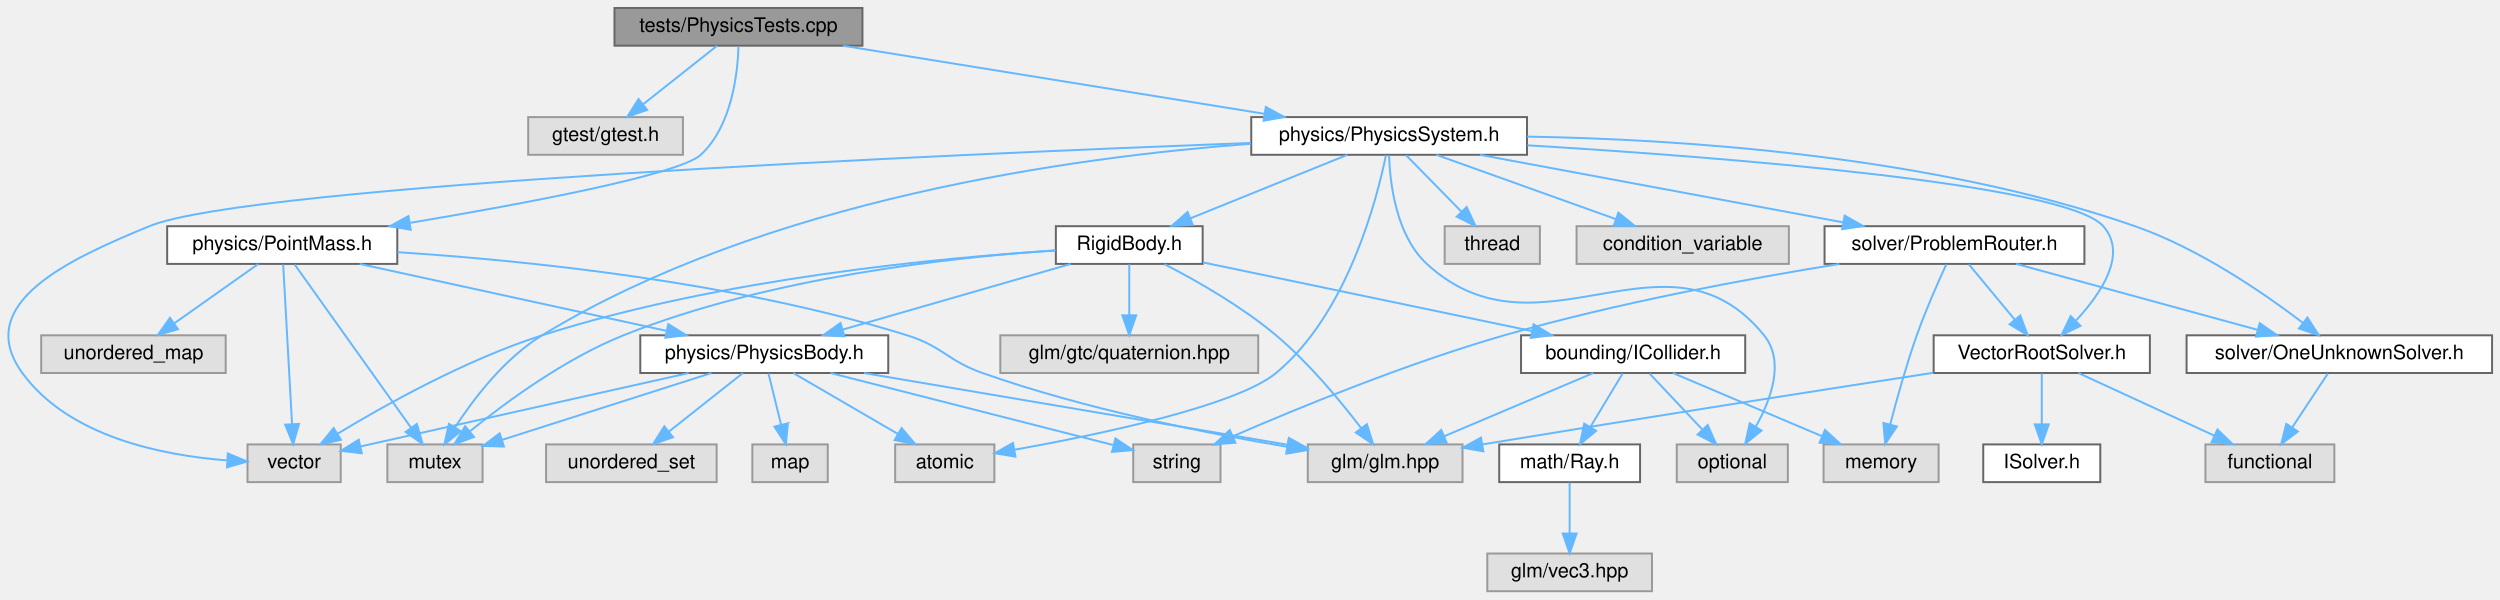
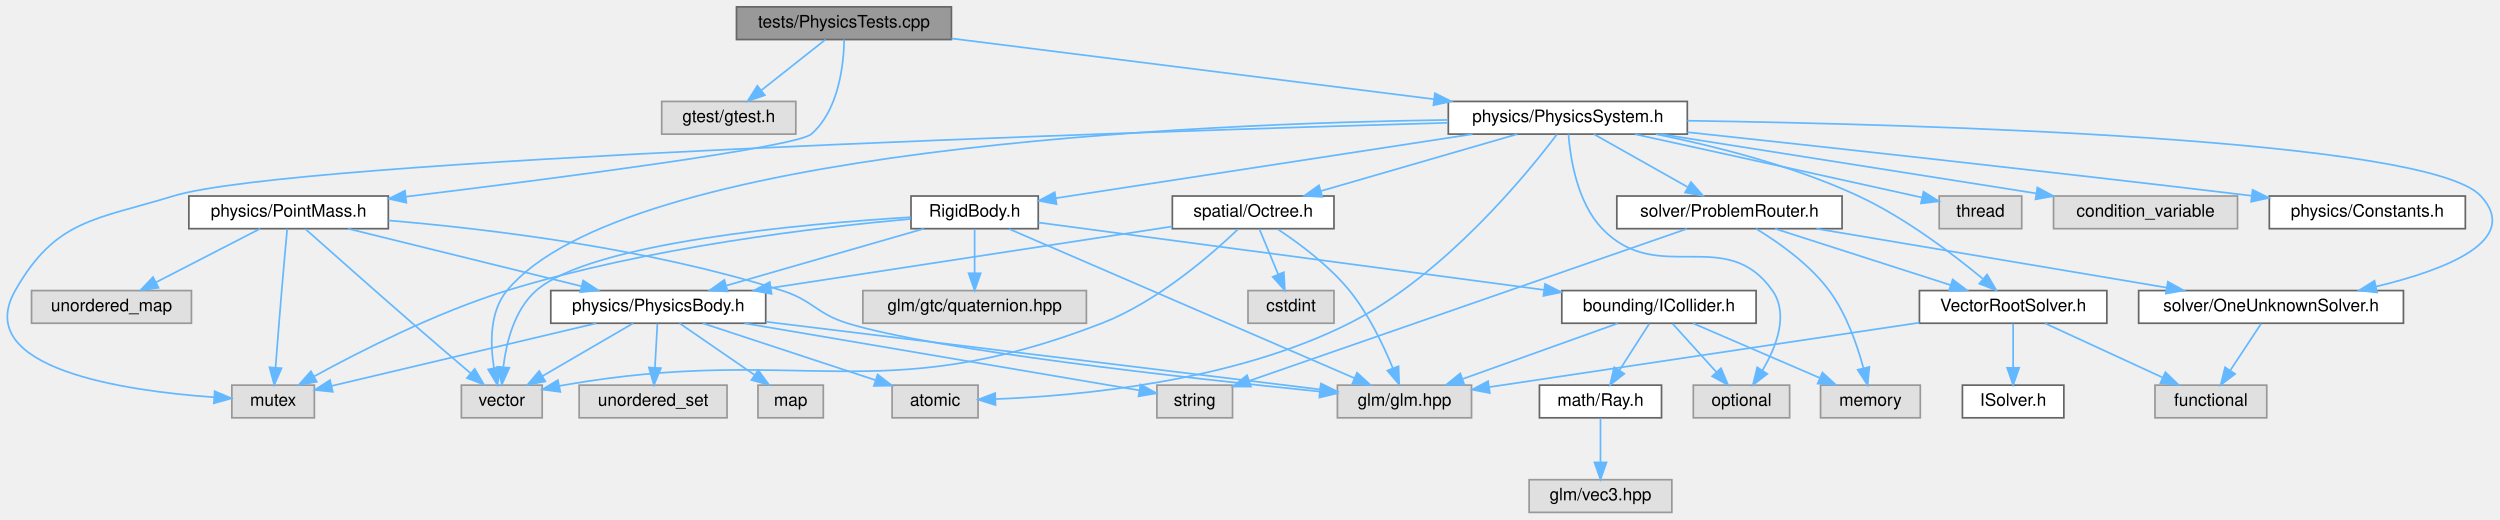
- <svg xmlns="http://www.w3.org/2000/svg" xmlns:xlink="http://www.w3.org/1999/xlink" width="1260pt" height="302pt" viewBox="0.00 0.00 1260.27 302.00">
+ <svg xmlns="http://www.w3.org/2000/svg" xmlns:xlink="http://www.w3.org/1999/xlink" width="1454pt" height="302pt" viewBox="0.00 0.00 1453.60 302.00">
  <g id="graph0" class="graph" transform="scale(1 1) rotate(0) translate(4 298)">
    <g id="Node000001" class="node">
      <g id="a_Node000001">
        <a xlink:title=" ">
-           <polygon fill="#999999" stroke="#666666" points="430.77,-294 305.77,-294 305.77,-275 430.77,-275 430.77,-294" />
-           <text text-anchor="middle" x="368.27" y="-282" font-family="Helvetica,sans-Serif" font-size="10.00">tests/PhysicsTests.cpp</text>
+           <polygon fill="#999999" stroke="#666666" points="549.14,-294 424.14,-294 424.14,-275 549.14,-275 549.14,-294" />
+           <text text-anchor="middle" x="486.64" y="-282" font-family="Helvetica,sans-Serif" font-size="10.00">tests/PhysicsTests.cpp</text>
        </a>
      </g>
    </g>
    <g id="Node000002" class="node">
      <g id="a_Node000002">
        <a xlink:title=" ">
-           <polygon fill="#e0e0e0" stroke="#999999" points="340.27,-239 262.27,-239 262.27,-220 340.27,-220 340.27,-239" />
-           <text text-anchor="middle" x="301.27" y="-227" font-family="Helvetica,sans-Serif" font-size="10.00">gtest/gtest.h</text>
+           <polygon fill="#e0e0e0" stroke="#999999" points="458.64,-239 380.64,-239 380.64,-220 458.64,-220 458.64,-239" />
+           <text text-anchor="middle" x="419.64" y="-227" font-family="Helvetica,sans-Serif" font-size="10.00">gtest/gtest.h</text>
        </a>
      </g>
    </g>
    <g id="edge1_Node000001_Node000002" class="edge">
      <g id="a_edge1_Node000001_Node000002">
        <a xlink:title=" ">
-           <path fill="none" stroke="#63b8ff" d="M357.5,-274.98C347.5,-267.07 332.38,-255.11 320.34,-245.58" />
-           <polygon fill="#63b8ff" stroke="#63b8ff" points="322.24,-242.63 312.23,-239.17 317.9,-248.12 322.24,-242.63" />
+           <path fill="none" stroke="#63b8ff" d="M475.88,-274.98C465.88,-267.07 450.76,-255.11 438.71,-245.58" />
+           <polygon fill="#63b8ff" stroke="#63b8ff" points="440.62,-242.63 430.6,-239.17 436.27,-248.12 440.62,-242.63" />
        </a>
      </g>
    </g>
    <g id="Node000003" class="node">
      <g id="a_Node000003">
        <a xlink:href="PhysicsSystem_8h.html" target="_top" xlink:title=" ">
-           <polygon fill="white" stroke="#666666" points="765.77,-239 626.77,-239 626.77,-220 765.77,-220 765.77,-239" />
-           <text text-anchor="middle" x="696.27" y="-227" font-family="Helvetica,sans-Serif" font-size="10.00">physics/PhysicsSystem.h</text>
+           <polygon fill="white" stroke="#666666" points="977.14,-239 838.14,-239 838.14,-220 977.14,-220 977.14,-239" />
+           <text text-anchor="middle" x="907.64" y="-227" font-family="Helvetica,sans-Serif" font-size="10.00">physics/PhysicsSystem.h</text>
        </a>
      </g>
    </g>
    <g id="edge2_Node000001_Node000003" class="edge">
      <g id="a_edge2_Node000001_Node000003">
        <a xlink:title=" ">
-           <path fill="none" stroke="#63b8ff" d="M420.97,-274.98C478.86,-265.63 571.79,-250.61 633.44,-240.65" />
-           <polygon fill="#63b8ff" stroke="#63b8ff" points="634.11,-244.09 643.43,-239.04 633,-237.18 634.11,-244.09" />
-         </a>
-       </g>
-     </g>
-     <g id="Node000026" class="node">
-       <g id="a_Node000026">
+           <path fill="none" stroke="#63b8ff" d="M549.22,-275.62C623.9,-266.22 748.82,-250.49 829.71,-240.31" />
+           <polygon fill="#63b8ff" stroke="#63b8ff" points="830.35,-243.76 839.84,-239.04 829.48,-236.81 830.35,-243.76" />
+         </a>
+       </g>
+     </g>
+     <g id="Node000029" class="node">
+       <g id="a_Node000029">
        <a xlink:href="PointMass_8h.html" target="_top" xlink:title=" ">
-           <polygon fill="white" stroke="#666666" points="196.27,-184 80.27,-184 80.27,-165 196.27,-165 196.27,-184" />
-           <text text-anchor="middle" x="138.27" y="-172" font-family="Helvetica,sans-Serif" font-size="10.00">physics/PointMass.h</text>
-         </a>
-       </g>
-     </g>
-     <g id="edge39_Node000001_Node000026" class="edge">
-       <g id="a_edge39_Node000001_Node000026">
-         <a xlink:title=" ">
-           <path fill="none" stroke="#63b8ff" d="M368.3,-274.66C367.85,-260.87 364.85,-234.34 349.27,-220 338.4,-210 260.78,-195.42 202.82,-185.71" />
-           <polygon fill="#63b8ff" stroke="#63b8ff" points="203.05,-182.2 192.61,-184.01 201.9,-189.11 203.05,-182.2" />
+           <polygon fill="white" stroke="#666666" points="221.64,-184 105.64,-184 105.64,-165 221.64,-165 221.64,-184" />
+           <text text-anchor="middle" x="163.64" y="-172" font-family="Helvetica,sans-Serif" font-size="10.00">physics/PointMass.h</text>
+         </a>
+       </g>
+     </g>
+     <g id="edge45_Node000001_Node000029" class="edge">
+       <g id="a_edge45_Node000001_Node000029">
+         <a xlink:title=" ">
+           <path fill="none" stroke="#63b8ff" d="M486.79,-274.99C486.53,-261.17 483.84,-234 467.64,-220 458.77,-212.34 318.74,-194.21 231.86,-183.61" />
+           <polygon fill="#63b8ff" stroke="#63b8ff" points="232.15,-180.12 221.8,-182.39 231.31,-187.07 232.15,-180.12" />
        </a>
      </g>
    </g>
    <g id="Node000004" class="node">
      <g id="a_Node000004">
        <a xlink:title=" ">
-           <polygon fill="#e0e0e0" stroke="#999999" points="167.77,-74 120.77,-74 120.77,-55 167.77,-55 167.77,-74" />
-           <text text-anchor="middle" x="144.27" y="-62" font-family="Helvetica,sans-Serif" font-size="10.00">vector</text>
+           <polygon fill="#e0e0e0" stroke="#999999" points="311.14,-74 264.14,-74 264.14,-55 311.14,-55 311.14,-74" />
+           <text text-anchor="middle" x="287.64" y="-62" font-family="Helvetica,sans-Serif" font-size="10.00">vector</text>
        </a>
      </g>
    </g>
    <g id="edge3_Node000003_Node000004" class="edge">
      <g id="a_edge3_Node000003_Node000004">
        <a xlink:title=" ">
-           <path fill="none" stroke="#63b8ff" d="M626.57,-226C474.3,-220.2 121.53,-204.69 71.27,-184 31.06,-167.45 -18.29,-145.18 7.27,-110 30.64,-77.83 77.84,-68.45 110.25,-65.97" />
-           <polygon fill="#63b8ff" stroke="#63b8ff" points="110.83,-69.44 120.61,-65.37 110.43,-62.45 110.83,-69.44" />
+           <path fill="none" stroke="#63b8ff" d="M838.06,-228.26C691.54,-226.11 359.07,-211.97 290.64,-129 280.45,-116.64 280.85,-97.87 283.11,-83.94" />
+           <polygon fill="#63b8ff" stroke="#63b8ff" points="286.57,-84.53 285.15,-74.03 279.71,-83.11 286.57,-84.53" />
        </a>
      </g>
    </g>
    <g id="Node000005" class="node">
      <g id="a_Node000005">
        <a xlink:title=" ">
-           <polygon fill="#e0e0e0" stroke="#999999" points="497.27,-74 447.27,-74 447.27,-55 497.27,-55 497.27,-74" />
-           <text text-anchor="middle" x="472.27" y="-62" font-family="Helvetica,sans-Serif" font-size="10.00">atomic</text>
+           <polygon fill="#e0e0e0" stroke="#999999" points="564.64,-74 514.64,-74 514.64,-55 564.64,-55 564.64,-74" />
+           <text text-anchor="middle" x="539.64" y="-62" font-family="Helvetica,sans-Serif" font-size="10.00">atomic</text>
        </a>
      </g>
    </g>
    <g id="edge4_Node000003_Node000005" class="edge">
      <g id="a_edge4_Node000003_Node000005">
        <a xlink:title=" ">
-           <path fill="none" stroke="#63b8ff" d="M694.68,-219.82C690.18,-197.88 675.32,-139.84 639.27,-110 619.3,-93.47 550.23,-78.99 507.43,-71.31" />
-           <polygon fill="#63b8ff" stroke="#63b8ff" points="507.87,-67.84 497.41,-69.56 506.66,-74.73 507.87,-67.84" />
+           <path fill="none" stroke="#63b8ff" d="M901.35,-219.9C884.55,-197.65 836.12,-137.95 780.64,-110 713.21,-76.02 623.44,-67.77 574.72,-65.9" />
+           <polygon fill="#63b8ff" stroke="#63b8ff" points="574.79,-62.4 564.68,-65.59 574.57,-69.4 574.79,-62.4" />
        </a>
      </g>
    </g>
    <g id="Node000006" class="node">
      <g id="a_Node000006">
        <a xlink:title=" ">
-           <polygon fill="#e0e0e0" stroke="#999999" points="239.27,-74 191.27,-74 191.27,-55 239.27,-55 239.27,-74" />
-           <text text-anchor="middle" x="215.27" y="-62" font-family="Helvetica,sans-Serif" font-size="10.00">mutex</text>
+           <polygon fill="#e0e0e0" stroke="#999999" points="178.64,-74 130.64,-74 130.64,-55 178.64,-55 178.64,-74" />
+           <text text-anchor="middle" x="154.64" y="-62" font-family="Helvetica,sans-Serif" font-size="10.00">mutex</text>
        </a>
      </g>
    </g>
    <g id="edge5_Node000003_Node000006" class="edge">
      <g id="a_edge5_Node000003_Node000006">
        <a xlink:title=" ">
-           <path fill="none" stroke="#63b8ff" d="M626.56,-225.55C537.63,-218.95 381.87,-197.65 269.27,-129 250.42,-117.51 234.85,-97.16 225.36,-82.59" />
-           <polygon fill="#63b8ff" stroke="#63b8ff" points="228.27,-80.65 220.02,-74 222.33,-84.34 228.27,-80.65" />
+           <path fill="none" stroke="#63b8ff" d="M837.88,-226.59C654.2,-221.28 166.47,-205.36 96.64,-184 51.09,-170.07 28.15,-170.44 4.64,-129 -21.14,-83.55 68.44,-70.63 120.28,-66.96" />
+           <polygon fill="#63b8ff" stroke="#63b8ff" points="120.65,-70.44 130.41,-66.32 120.21,-63.45 120.65,-70.44" />
        </a>
      </g>
    </g>
    <g id="Node000007" class="node">
      <g id="a_Node000007">
        <a xlink:title=" ">
-           <polygon fill="#e0e0e0" stroke="#999999" points="772.27,-184 724.27,-184 724.27,-165 772.27,-165 772.27,-184" />
-           <text text-anchor="middle" x="748.27" y="-172" font-family="Helvetica,sans-Serif" font-size="10.00">thread</text>
+           <polygon fill="#e0e0e0" stroke="#999999" points="1171.64,-184 1123.64,-184 1123.64,-165 1171.64,-165 1171.64,-184" />
+           <text text-anchor="middle" x="1147.64" y="-172" font-family="Helvetica,sans-Serif" font-size="10.00">thread</text>
        </a>
      </g>
    </g>
    <g id="edge6_Node000003_Node000007" class="edge">
      <g id="a_edge6_Node000003_Node000007">
        <a xlink:title=" ">
-           <path fill="none" stroke="#63b8ff" d="M704.85,-219.75C712.43,-212.03 723.65,-200.6 732.78,-191.28" />
-           <polygon fill="#63b8ff" stroke="#63b8ff" points="735.34,-193.68 739.84,-184.09 730.34,-188.78 735.34,-193.68" />
+           <path fill="none" stroke="#63b8ff" d="M946.75,-219.92C987.45,-210.99 1053.03,-196.57 1109.64,-184 1110.9,-183.72 1112.19,-183.43 1113.49,-183.15" />
+           <polygon fill="#63b8ff" stroke="#63b8ff" points="1114.52,-186.5 1123.52,-180.91 1113,-179.67 1114.52,-186.5" />
        </a>
      </g>
    </g>
    <g id="Node000008" class="node">
      <g id="a_Node000008">
        <a xlink:title=" ">
-           <polygon fill="#e0e0e0" stroke="#999999" points="897.77,-184 790.77,-184 790.77,-165 897.77,-165 897.77,-184" />
-           <text text-anchor="middle" x="844.27" y="-172" font-family="Helvetica,sans-Serif" font-size="10.00">condition_variable</text>
+           <polygon fill="#e0e0e0" stroke="#999999" points="1297.14,-184 1190.14,-184 1190.14,-165 1297.14,-165 1297.14,-184" />
+           <text text-anchor="middle" x="1243.64" y="-172" font-family="Helvetica,sans-Serif" font-size="10.00">condition_variable</text>
        </a>
      </g>
    </g>
    <g id="edge7_Node000003_Node000008" class="edge">
      <g id="a_edge7_Node000003_Node000008">
        <a xlink:title=" ">
-           <path fill="none" stroke="#63b8ff" d="M720.05,-219.98C744.5,-211.23 782.8,-197.51 810.41,-187.62" />
-           <polygon fill="#63b8ff" stroke="#63b8ff" points="811.82,-190.84 820.06,-184.17 809.46,-184.25 811.82,-190.84" />
+           <path fill="none" stroke="#63b8ff" d="M961.63,-219.98C1021.11,-210.6 1116.7,-195.52 1179.84,-185.56" />
+           <polygon fill="#63b8ff" stroke="#63b8ff" points="1180.74,-188.97 1190.07,-183.95 1179.65,-182.05 1180.74,-188.97" />
        </a>
      </g>
    </g>
    <g id="Node000009" class="node">
      <g id="a_Node000009">
        <a xlink:title=" ">
-           <polygon fill="#e0e0e0" stroke="#999999" points="897.27,-74 841.27,-74 841.27,-55 897.27,-55 897.27,-74" />
-           <text text-anchor="middle" x="869.27" y="-62" font-family="Helvetica,sans-Serif" font-size="10.00">optional</text>
+           <polygon fill="#e0e0e0" stroke="#999999" points="1036.64,-74 980.64,-74 980.64,-55 1036.64,-55 1036.64,-74" />
+           <text text-anchor="middle" x="1008.64" y="-62" font-family="Helvetica,sans-Serif" font-size="10.00">optional</text>
        </a>
      </g>
    </g>
    <g id="edge8_Node000003_Node000009" class="edge">
      <g id="a_edge8_Node000003_Node000009">
        <a xlink:title=" ">
-           <path fill="none" stroke="#63b8ff" d="M696.24,-219.66C696.69,-205.87 699.69,-179.35 715.27,-165 772.07,-112.68 836.64,-189 885.27,-129 895.85,-115.94 888.87,-96.78 881.08,-82.92" />
-           <polygon fill="#63b8ff" stroke="#63b8ff" points="884,-80.99 875.77,-74.32 878.05,-84.67 884,-80.99" />
+           <path fill="none" stroke="#63b8ff" d="M908.01,-219.9C909.04,-206.45 912.94,-180.36 927.64,-165 960.02,-131.18 999.78,-167.35 1026.64,-129 1036.36,-115.12 1028.85,-96.09 1020.77,-82.49" />
+           <polygon fill="#63b8ff" stroke="#63b8ff" points="1023.67,-80.54 1015.28,-74.07 1017.81,-84.36 1023.67,-80.54" />
        </a>
      </g>
    </g>
    <g id="Node000010" class="node">
      <g id="a_Node000010">
        <a xlink:href="RigidBody_8h.html" target="_top" xlink:title=" ">
-           <polygon fill="white" stroke="#666666" points="602.27,-184 528.27,-184 528.27,-165 602.27,-165 602.27,-184" />
-           <text text-anchor="middle" x="565.27" y="-172" font-family="Helvetica,sans-Serif" font-size="10.00">RigidBody.h</text>
+           <polygon fill="white" stroke="#666666" points="599.64,-184 525.64,-184 525.64,-165 599.64,-165 599.64,-184" />
+           <text text-anchor="middle" x="562.64" y="-172" font-family="Helvetica,sans-Serif" font-size="10.00">RigidBody.h</text>
        </a>
      </g>
    </g>
    <g id="edge9_Node000003_Node000010" class="edge">
      <g id="a_edge9_Node000003_Node000010">
        <a xlink:title=" ">
-           <path fill="none" stroke="#63b8ff" d="M675.22,-219.98C653.86,-211.34 620.56,-197.87 596.2,-188.02" />
-           <polygon fill="#63b8ff" stroke="#63b8ff" points="597.28,-184.68 586.7,-184.17 594.66,-191.17 597.28,-184.68" />
+           <path fill="none" stroke="#63b8ff" d="M852.21,-219.98C785.09,-209.67 673.2,-192.48 609.95,-182.77" />
+           <polygon fill="#63b8ff" stroke="#63b8ff" points="610.28,-179.28 599.86,-181.22 609.21,-186.2 610.28,-179.28" />
        </a>
      </g>
    </g>
    <g id="Node000021" class="node">
      <g id="a_Node000021">
-         <a xlink:href="OneUnknownSolver_8h.html" target="_top" xlink:title=" ">
-           <polygon fill="white" stroke="#666666" points="1252.27,-129 1098.27,-129 1098.27,-110 1252.27,-110 1252.27,-129" />
-           <text text-anchor="middle" x="1175.27" y="-117" font-family="Helvetica,sans-Serif" font-size="10.00">solver/OneUnknownSolver.h</text>
+         <a xlink:href="Constants_8h.html" target="_top" xlink:title=" ">
+           <polygon fill="white" stroke="#666666" points="1429.64,-184 1315.64,-184 1315.64,-165 1429.64,-165 1429.64,-184" />
+           <text text-anchor="middle" x="1372.64" y="-172" font-family="Helvetica,sans-Serif" font-size="10.00">physics/Constants.h</text>
        </a>
      </g>
    </g>
    <g id="edge28_Node000003_Node000021" class="edge">
      <g id="a_edge28_Node000003_Node000021">
        <a xlink:title=" ">
-           <path fill="none" stroke="#63b8ff" d="M765.85,-229.16C842.87,-227.87 969.69,-219.73 1072.27,-184 1104.44,-172.8 1137.18,-150.31 1156.86,-135.32" />
-           <polygon fill="#63b8ff" stroke="#63b8ff" points="1159.2,-137.94 1164.94,-129.04 1154.9,-132.42 1159.2,-137.94" />
-         </a>
-       </g>
-     </g>
-     <g id="Node000023" class="node">
-       <g id="a_Node000023">
-         <a xlink:href="ProblemRouter_8h.html" target="_top" xlink:title=" ">
-           <polygon fill="white" stroke="#666666" points="1046.77,-184 915.77,-184 915.77,-165 1046.77,-165 1046.77,-184" />
-           <text text-anchor="middle" x="981.27" y="-172" font-family="Helvetica,sans-Serif" font-size="10.00">solver/ProblemRouter.h</text>
-         </a>
-       </g>
-     </g>
-     <g id="edge30_Node000003_Node000023" class="edge">
-       <g id="a_edge30_Node000003_Node000023">
-         <a xlink:title=" ">
-           <path fill="none" stroke="#63b8ff" d="M742.06,-219.98C791.87,-210.72 871.55,-195.9 925.1,-185.94" />
-           <polygon fill="#63b8ff" stroke="#63b8ff" points="925.93,-189.35 935.12,-184.08 924.65,-182.47 925.93,-189.35" />
+           <path fill="none" stroke="#63b8ff" d="M977.24,-221.1C1054.72,-212.78 1183.94,-198.66 1305.21,-184.16" />
+           <polygon fill="#63b8ff" stroke="#63b8ff" points="1305.9,-187.6 1315.41,-182.93 1305.07,-180.65 1305.9,-187.6" />
+         </a>
+       </g>
+     </g>
+     <g id="Node000022" class="node">
+       <g id="a_Node000022">
+         <a xlink:href="OneUnknownSolver_8h.html" target="_top" xlink:title=" ">
+           <polygon fill="white" stroke="#666666" points="1393.64,-129 1239.64,-129 1239.64,-110 1393.64,-110 1393.64,-129" />
+           <text text-anchor="middle" x="1316.64" y="-117" font-family="Helvetica,sans-Serif" font-size="10.00">solver/OneUnknownSolver.h</text>
+         </a>
+       </g>
+     </g>
+     <g id="edge29_Node000003_Node000022" class="edge">
+       <g id="a_edge29_Node000003_Node000022">
+         <a xlink:title=" ">
+           <path fill="none" stroke="#63b8ff" d="M977.2,-227.8C1114.12,-225.69 1408.02,-217.3 1438.64,-184 1462.29,-158.29 1419.08,-141.23 1377.7,-131.33" />
+           <polygon fill="#63b8ff" stroke="#63b8ff" points="1378.34,-127.89 1367.82,-129.08 1376.79,-134.71 1378.34,-127.89" />
        </a>
      </g>
    </g>
    <g id="Node000024" class="node">
      <g id="a_Node000024">
+         <a xlink:href="ProblemRouter_8h.html" target="_top" xlink:title=" ">
+           <polygon fill="white" stroke="#666666" points="1067.14,-184 936.14,-184 936.14,-165 1067.14,-165 1067.14,-184" />
+           <text text-anchor="middle" x="1001.64" y="-172" font-family="Helvetica,sans-Serif" font-size="10.00">solver/ProblemRouter.h</text>
+         </a>
+       </g>
+     </g>
+     <g id="edge31_Node000003_Node000024" class="edge">
+       <g id="a_edge31_Node000003_Node000024">
+         <a xlink:title=" ">
+           <path fill="none" stroke="#63b8ff" d="M922.75,-219.98C937.46,-211.69 960.07,-198.94 977.32,-189.22" />
+           <polygon fill="#63b8ff" stroke="#63b8ff" points="979.27,-192.13 986.27,-184.17 975.84,-186.03 979.27,-192.13" />
+         </a>
+       </g>
+     </g>
+     <g id="Node000025" class="node">
+       <g id="a_Node000025">
        <a xlink:href="VectorRootSolver_8h.html" target="_top" xlink:title=" ">
-           <polygon fill="white" stroke="#666666" points="1079.77,-129 970.77,-129 970.77,-110 1079.77,-110 1079.77,-129" />
-           <text text-anchor="middle" x="1025.27" y="-117" font-family="Helvetica,sans-Serif" font-size="10.00">VectorRootSolver.h</text>
-         </a>
-       </g>
-     </g>
-     <g id="edge38_Node000003_Node000024" class="edge">
-       <g id="a_edge38_Node000003_Node000024">
-         <a xlink:title=" ">
-           <path fill="none" stroke="#63b8ff" d="M766,-224.78C865.25,-218.76 1037.39,-205.35 1056.27,-184 1068.63,-170.02 1055.35,-150.23 1042.54,-136.47" />
-           <polygon fill="#63b8ff" stroke="#63b8ff" points="1044.79,-133.77 1035.25,-129.16 1039.83,-138.71 1044.79,-133.77" />
+           <polygon fill="white" stroke="#666666" points="1221.14,-129 1112.14,-129 1112.14,-110 1221.14,-110 1221.14,-129" />
+           <text text-anchor="middle" x="1166.64" y="-117" font-family="Helvetica,sans-Serif" font-size="10.00">VectorRootSolver.h</text>
+         </a>
+       </g>
+     </g>
+     <g id="edge44_Node000003_Node000025" class="edge">
+       <g id="a_edge44_Node000003_Node000025">
+         <a xlink:title=" ">
+           <path fill="none" stroke="#63b8ff" d="M958.82,-219.97C993.21,-213.06 1038.96,-201.55 1076.64,-184 1103.8,-171.35 1131.43,-150.39 1148.78,-136.04" />
+           <polygon fill="#63b8ff" stroke="#63b8ff" points="1151.48,-138.34 1156.86,-129.22 1146.96,-133 1151.48,-138.34" />
+         </a>
+       </g>
+     </g>
+     <g id="Node000027" class="node">
+       <g id="a_Node000027">
+         <a xlink:href="Octree_8h.html" target="_top" xlink:title=" ">
+           <polygon fill="white" stroke="#666666" points="771.64,-184 677.64,-184 677.64,-165 771.64,-165 771.64,-184" />
+           <text text-anchor="middle" x="724.64" y="-172" font-family="Helvetica,sans-Serif" font-size="10.00">spatial/Octree.h</text>
+         </a>
+       </g>
+     </g>
+     <g id="edge39_Node000003_Node000027" class="edge">
+       <g id="a_edge39_Node000003_Node000027">
+         <a xlink:title=" ">
+           <path fill="none" stroke="#63b8ff" d="M878.24,-219.98C847.25,-211.01 798.27,-196.82 763.97,-186.89" />
+           <polygon fill="#63b8ff" stroke="#63b8ff" points="764.85,-183.5 754.28,-184.08 762.91,-190.23 764.85,-183.5" />
        </a>
      </g>
    </g>
    <g id="edge11_Node000010_Node000004" class="edge">
      <g id="a_edge11_Node000010_Node000004">
        <a xlink:title=" ">
-           <path fill="none" stroke="#63b8ff" d="M527.95,-171.72C470.95,-168.15 359.35,-157.82 269.27,-129 231.2,-116.82 190.54,-94.14 166.27,-79.44" />
-           <polygon fill="#63b8ff" stroke="#63b8ff" points="167.87,-76.32 157.52,-74.05 164.2,-82.28 167.87,-76.32" />
+           <path fill="none" stroke="#63b8ff" d="M525.45,-171.67C462.7,-167.84 339.51,-156.9 307.64,-129 295.02,-117.94 290.28,-99 288.54,-84.68" />
+           <polygon fill="#63b8ff" stroke="#63b8ff" points="292.01,-84.1 287.7,-74.42 285.03,-84.67 292.01,-84.1" />
        </a>
      </g>
    </g>
    <g id="edge10_Node000010_Node000006" class="edge">
      <g id="a_edge10_Node000010_Node000006">
        <a xlink:title=" ">
-           <path fill="none" stroke="#63b8ff" d="M528.07,-171.82C477.21,-168.47 383.9,-158.49 310.27,-129 280.83,-117.21 251.12,-95.39 232.95,-80.66" />
-           <polygon fill="#63b8ff" stroke="#63b8ff" points="234.94,-77.76 225.01,-74.07 230.47,-83.15 234.94,-77.76" />
+           <path fill="none" stroke="#63b8ff" d="M525.39,-170.66C472.3,-165.89 372.25,-154.2 290.64,-129 249.62,-116.33 205.07,-93.67 178.52,-79.12" />
+           <polygon fill="#63b8ff" stroke="#63b8ff" points="180.04,-75.96 169.59,-74.16 176.64,-82.08 180.04,-75.96" />
        </a>
      </g>
    </g>
    <g id="Node000011" class="node">
      <g id="a_Node000011">
        <a xlink:title=" ">
-           <polygon fill="#e0e0e0" stroke="#999999" points="733.27,-74 655.27,-74 655.27,-55 733.27,-55 733.27,-74" />
-           <text text-anchor="middle" x="694.27" y="-62" font-family="Helvetica,sans-Serif" font-size="10.00">glm/glm.hpp</text>
+           <polygon fill="#e0e0e0" stroke="#999999" points="851.64,-74 773.64,-74 773.64,-55 851.64,-55 851.64,-74" />
+           <text text-anchor="middle" x="812.64" y="-62" font-family="Helvetica,sans-Serif" font-size="10.00">glm/glm.hpp</text>
        </a>
      </g>
    </g>
    <g id="edge12_Node000010_Node000011" class="edge">
      <g id="a_edge12_Node000010_Node000011">
        <a xlink:title=" ">
-           <path fill="none" stroke="#63b8ff" d="M583.04,-164.85C598.71,-156.77 621.71,-143.76 639.27,-129 655.93,-114.99 671.87,-95.72 682.25,-82.1" />
-           <polygon fill="#63b8ff" stroke="#63b8ff" points="685.07,-84.18 688.23,-74.07 679.45,-80 685.07,-84.18" />
+           <path fill="none" stroke="#63b8ff" d="M582.68,-164.84C626.76,-145.8 732.32,-100.2 783.64,-78.03" />
+           <polygon fill="#63b8ff" stroke="#63b8ff" points="785.07,-81.23 792.86,-74.05 782.29,-74.8 785.07,-81.23" />
        </a>
      </g>
    </g>
    <g id="Node000012" class="node">
      <g id="a_Node000012">
        <a xlink:title=" ">
-           <polygon fill="#e0e0e0" stroke="#999999" points="630.27,-129 500.27,-129 500.27,-110 630.27,-110 630.27,-129" />
-           <text text-anchor="middle" x="565.27" y="-117" font-family="Helvetica,sans-Serif" font-size="10.00">glm/gtc/quaternion.hpp</text>
+           <polygon fill="#e0e0e0" stroke="#999999" points="627.64,-129 497.64,-129 497.64,-110 627.64,-110 627.64,-129" />
+           <text text-anchor="middle" x="562.64" y="-117" font-family="Helvetica,sans-Serif" font-size="10.00">glm/gtc/quaternion.hpp</text>
        </a>
      </g>
    </g>
    <g id="edge13_Node000010_Node000012" class="edge">
      <g id="a_edge13_Node000010_Node000012">
        <a xlink:title=" ">
-           <path fill="none" stroke="#63b8ff" d="M565.27,-164.75C565.27,-157.8 565.27,-147.85 565.27,-139.13" />
-           <polygon fill="#63b8ff" stroke="#63b8ff" points="568.77,-139.09 565.27,-129.09 561.77,-139.09 568.77,-139.09" />
+           <path fill="none" stroke="#63b8ff" d="M562.64,-164.75C562.64,-157.8 562.64,-147.85 562.64,-139.13" />
+           <polygon fill="#63b8ff" stroke="#63b8ff" points="566.14,-139.09 562.64,-129.09 559.14,-139.09 566.14,-139.09" />
        </a>
      </g>
    </g>
    <g id="Node000013" class="node">
      <g id="a_Node000013">
        <a xlink:href="ICollider_8h.html" target="_top" xlink:title="Abstract interface for collision detection shapes.">
-           <polygon fill="white" stroke="#666666" points="875.77,-129 762.77,-129 762.77,-110 875.77,-110 875.77,-129" />
-           <text text-anchor="middle" x="819.27" y="-117" font-family="Helvetica,sans-Serif" font-size="10.00">bounding/ICollider.h</text>
+           <polygon fill="white" stroke="#666666" points="1017.14,-129 904.14,-129 904.14,-110 1017.14,-110 1017.14,-129" />
+           <text text-anchor="middle" x="960.64" y="-117" font-family="Helvetica,sans-Serif" font-size="10.00">bounding/ICollider.h</text>
        </a>
      </g>
    </g>
    <g id="edge14_Node000010_Node000013" class="edge">
      <g id="a_edge14_Node000010_Node000013">
        <a xlink:title=" ">
-           <path fill="none" stroke="#63b8ff" d="M602.47,-165.74C646.21,-156.61 719.04,-141.41 768.09,-131.18" />
-           <polygon fill="#63b8ff" stroke="#63b8ff" points="769.1,-134.54 778.17,-129.08 767.67,-127.69 769.1,-134.54" />
+           <path fill="none" stroke="#63b8ff" d="M599.73,-168.56C666.86,-159.62 809.37,-140.64 893.84,-129.4" />
+           <polygon fill="#63b8ff" stroke="#63b8ff" points="894.4,-132.85 903.85,-128.06 893.47,-125.91 894.4,-132.85" />
        </a>
      </g>
    </g>
    <g id="Node000017" class="node">
      <g id="a_Node000017">
        <a xlink:href="PhysicsBody_8h.html" target="_top" xlink:title=" ">
-           <polygon fill="white" stroke="#666666" points="443.77,-129 318.77,-129 318.77,-110 443.77,-110 443.77,-129" />
-           <text text-anchor="middle" x="381.27" y="-117" font-family="Helvetica,sans-Serif" font-size="10.00">physics/PhysicsBody.h</text>
+           <polygon fill="white" stroke="#666666" points="441.14,-129 316.14,-129 316.14,-110 441.14,-110 441.14,-129" />
+           <text text-anchor="middle" x="378.64" y="-117" font-family="Helvetica,sans-Serif" font-size="10.00">physics/PhysicsBody.h</text>
        </a>
      </g>
    </g>
    <g id="edge20_Node000010_Node000017" class="edge">
      <g id="a_edge20_Node000010_Node000017">
        <a xlink:title=" ">
-           <path fill="none" stroke="#63b8ff" d="M535.71,-164.98C504.55,-156.01 455.3,-141.82 420.81,-131.89" />
-           <polygon fill="#63b8ff" stroke="#63b8ff" points="421.64,-128.49 411.06,-129.08 419.7,-135.21 421.64,-128.49" />
+           <path fill="none" stroke="#63b8ff" d="M533.08,-164.98C501.92,-156.01 452.67,-141.82 418.19,-131.89" />
+           <polygon fill="#63b8ff" stroke="#63b8ff" points="419.02,-128.49 408.44,-129.08 417.08,-135.21 419.02,-128.49" />
        </a>
      </g>
    </g>
    <g id="edge17_Node000013_Node000009" class="edge">
      <g id="a_edge17_Node000013_Node000009">
        <a xlink:title=" ">
-           <path fill="none" stroke="#63b8ff" d="M827.52,-109.75C834.73,-102.11 845.38,-90.82 854.11,-81.56" />
-           <polygon fill="#63b8ff" stroke="#63b8ff" points="856.85,-83.76 861.17,-74.09 851.76,-78.96 856.85,-83.76" />
+           <path fill="none" stroke="#63b8ff" d="M968.57,-109.75C975.49,-102.11 985.71,-90.82 994.09,-81.56" />
+           <polygon fill="#63b8ff" stroke="#63b8ff" points="996.75,-83.85 1000.86,-74.09 991.56,-79.15 996.75,-83.85" />
        </a>
      </g>
    </g>
    <g id="edge15_Node000013_Node000011" class="edge">
      <g id="a_edge15_Node000013_Node000011">
        <a xlink:title=" ">
-           <path fill="none" stroke="#63b8ff" d="M799.18,-109.98C778.89,-101.38 747.31,-87.99 724.1,-78.15" />
-           <polygon fill="#63b8ff" stroke="#63b8ff" points="725.29,-74.85 714.72,-74.17 722.56,-81.3 725.29,-74.85" />
+           <path fill="none" stroke="#63b8ff" d="M936.86,-109.98C912.41,-101.23 874.11,-87.51 846.5,-77.62" />
+           <polygon fill="#63b8ff" stroke="#63b8ff" points="847.45,-74.25 836.85,-74.17 845.09,-80.84 847.45,-74.25" />
        </a>
      </g>
    </g>
    <g id="Node000014" class="node">
      <g id="a_Node000014">
        <a xlink:title=" ">
-           <polygon fill="#e0e0e0" stroke="#999999" points="973.27,-74 915.27,-74 915.27,-55 973.27,-55 973.27,-74" />
-           <text text-anchor="middle" x="944.27" y="-62" font-family="Helvetica,sans-Serif" font-size="10.00">memory</text>
+           <polygon fill="#e0e0e0" stroke="#999999" points="1112.64,-74 1054.64,-74 1054.64,-55 1112.64,-55 1112.64,-74" />
+           <text text-anchor="middle" x="1083.64" y="-62" font-family="Helvetica,sans-Serif" font-size="10.00">memory</text>
        </a>
      </g>
    </g>
    <g id="edge16_Node000013_Node000014" class="edge">
      <g id="a_edge16_Node000013_Node000014">
        <a xlink:title=" ">
-           <path fill="none" stroke="#63b8ff" d="M839.35,-109.98C859.64,-101.38 891.22,-87.99 914.44,-78.15" />
-           <polygon fill="#63b8ff" stroke="#63b8ff" points="915.98,-81.3 923.82,-74.17 913.25,-74.85 915.98,-81.3" />
+           <path fill="none" stroke="#63b8ff" d="M980.4,-109.98C1000.37,-101.38 1031.45,-87.99 1054.29,-78.15" />
+           <polygon fill="#63b8ff" stroke="#63b8ff" points="1055.72,-81.34 1063.52,-74.17 1052.95,-74.91 1055.72,-81.34" />
        </a>
      </g>
    </g>
    <g id="Node000015" class="node">
      <g id="a_Node000015">
        <a xlink:href="Ray_8h.html" target="_top" xlink:title=" ">
-           <polygon fill="white" stroke="#666666" points="822.77,-74 751.77,-74 751.77,-55 822.77,-55 822.77,-74" />
-           <text text-anchor="middle" x="787.27" y="-62" font-family="Helvetica,sans-Serif" font-size="10.00">math/Ray.h</text>
+           <polygon fill="white" stroke="#666666" points="962.14,-74 891.14,-74 891.14,-55 962.14,-55 962.14,-74" />
+           <text text-anchor="middle" x="926.64" y="-62" font-family="Helvetica,sans-Serif" font-size="10.00">math/Ray.h</text>
        </a>
      </g>
    </g>
    <g id="edge18_Node000013_Node000015" class="edge">
      <g id="a_edge18_Node000013_Node000015">
        <a xlink:title=" ">
-           <path fill="none" stroke="#63b8ff" d="M813.98,-109.75C809.56,-102.42 803.1,-91.73 797.65,-82.7" />
-           <polygon fill="#63b8ff" stroke="#63b8ff" points="800.62,-80.84 792.45,-74.09 794.63,-84.46 800.62,-80.84" />
+           <path fill="none" stroke="#63b8ff" d="M955.03,-109.75C950.32,-102.42 943.47,-91.73 937.67,-82.7" />
+           <polygon fill="#63b8ff" stroke="#63b8ff" points="940.5,-80.62 932.15,-74.09 934.61,-84.4 940.5,-80.62" />
        </a>
      </g>
    </g>
    <g id="Node000016" class="node">
      <g id="a_Node000016">
        <a xlink:title=" ">
-           <polygon fill="#e0e0e0" stroke="#999999" points="828.77,-19 745.77,-19 745.77,0 828.77,0 828.77,-19" />
-           <text text-anchor="middle" x="787.27" y="-7" font-family="Helvetica,sans-Serif" font-size="10.00">glm/vec3.hpp</text>
+           <polygon fill="#e0e0e0" stroke="#999999" points="968.14,-19 885.14,-19 885.14,0 968.14,0 968.14,-19" />
+           <text text-anchor="middle" x="926.64" y="-7" font-family="Helvetica,sans-Serif" font-size="10.00">glm/vec3.hpp</text>
        </a>
      </g>
    </g>
    <g id="edge19_Node000015_Node000016" class="edge">
      <g id="a_edge19_Node000015_Node000016">
        <a xlink:title=" ">
-           <path fill="none" stroke="#63b8ff" d="M787.27,-54.75C787.27,-47.8 787.27,-37.85 787.27,-29.13" />
-           <polygon fill="#63b8ff" stroke="#63b8ff" points="790.77,-29.09 787.27,-19.09 783.77,-29.09 790.77,-29.09" />
+           <path fill="none" stroke="#63b8ff" d="M926.64,-54.75C926.64,-47.8 926.64,-37.85 926.64,-29.13" />
+           <polygon fill="#63b8ff" stroke="#63b8ff" points="930.14,-29.09 926.64,-19.09 923.14,-29.09 930.14,-29.09" />
        </a>
      </g>
    </g>
    <g id="edge24_Node000017_Node000004" class="edge">
      <g id="a_edge24_Node000017_Node000004">
        <a xlink:title=" ">
-           <path fill="none" stroke="#63b8ff" d="M343.19,-109.98C297.4,-99.74 221.28,-82.72 177.68,-72.97" />
-           <polygon fill="#63b8ff" stroke="#63b8ff" points="178.37,-69.54 167.85,-70.77 176.84,-76.37 178.37,-69.54" />
+           <path fill="none" stroke="#63b8ff" d="M364.02,-109.98C349.78,-101.69 327.89,-88.94 311.19,-79.22" />
+           <polygon fill="#63b8ff" stroke="#63b8ff" points="312.93,-76.18 302.53,-74.17 309.41,-82.23 312.93,-76.18" />
        </a>
      </g>
    </g>
    <g id="edge21_Node000017_Node000005" class="edge">
      <g id="a_edge21_Node000017_Node000005">
        <a xlink:title=" ">
-           <path fill="none" stroke="#63b8ff" d="M395.89,-109.98C410.13,-101.69 432.02,-88.94 448.72,-79.22" />
-           <polygon fill="#63b8ff" stroke="#63b8ff" points="450.5,-82.23 457.38,-74.17 446.98,-76.18 450.5,-82.23" />
+           <path fill="none" stroke="#63b8ff" d="M404.51,-109.98C431.74,-101.02 474.77,-86.86 504.94,-76.92" />
+           <polygon fill="#63b8ff" stroke="#63b8ff" points="506.23,-80.18 514.63,-73.73 504.04,-73.54 506.23,-80.18" />
        </a>
      </g>
    </g>
    <g id="edge26_Node000017_Node000006" class="edge">
      <g id="a_edge26_Node000017_Node000006">
        <a xlink:title=" ">
-           <path fill="none" stroke="#63b8ff" d="M354.6,-109.98C325.9,-100.82 280.19,-86.23 249.02,-76.27" />
-           <polygon fill="#63b8ff" stroke="#63b8ff" points="250.03,-72.93 239.44,-73.22 247.9,-79.59 250.03,-72.93" />
+           <path fill="none" stroke="#63b8ff" d="M342.65,-109.98C300.24,-99.95 230.3,-83.4 188.73,-73.57" />
+           <polygon fill="#63b8ff" stroke="#63b8ff" points="189.34,-70.11 178.81,-71.22 187.73,-76.93 189.34,-70.11" />
        </a>
      </g>
    </g>
    <g id="edge23_Node000017_Node000011" class="edge">
      <g id="a_edge23_Node000017_Node000011">
        <a xlink:title=" ">
-           <path fill="none" stroke="#63b8ff" d="M431.56,-109.98C490.24,-100.05 586.66,-83.72 644.93,-73.85" />
-           <polygon fill="#63b8ff" stroke="#63b8ff" points="645.73,-77.27 655,-72.15 644.56,-70.37 645.73,-77.27" />
+           <path fill="none" stroke="#63b8ff" d="M441.29,-110.85C528.34,-100.22 684.11,-81.2 763.38,-71.52" />
+           <polygon fill="#63b8ff" stroke="#63b8ff" points="764.08,-74.96 773.58,-70.27 763.23,-68.01 764.08,-74.96" />
        </a>
      </g>
    </g>
    <g id="Node000018" class="node">
      <g id="a_Node000018">
        <a xlink:title=" ">
-           <polygon fill="#e0e0e0" stroke="#999999" points="611.27,-74 567.27,-74 567.27,-55 611.27,-55 611.27,-74" />
-           <text text-anchor="middle" x="589.27" y="-62" font-family="Helvetica,sans-Serif" font-size="10.00">string</text>
+           <polygon fill="#e0e0e0" stroke="#999999" points="712.64,-74 668.64,-74 668.64,-55 712.64,-55 712.64,-74" />
+           <text text-anchor="middle" x="690.64" y="-62" font-family="Helvetica,sans-Serif" font-size="10.00">string</text>
        </a>
      </g>
    </g>
    <g id="edge22_Node000017_Node000018" class="edge">
      <g id="a_edge22_Node000017_Node000018">
        <a xlink:title=" ">
-           <path fill="none" stroke="#63b8ff" d="M414.69,-109.98C453.84,-100.01 518.26,-83.59 556.94,-73.74" />
-           <polygon fill="#63b8ff" stroke="#63b8ff" points="558.3,-77 567.12,-71.14 556.57,-70.22 558.3,-77" />
+           <path fill="none" stroke="#63b8ff" d="M428.77,-109.98C493.37,-99.01 603.82,-80.25 658.3,-70.99" />
+           <polygon fill="#63b8ff" stroke="#63b8ff" points="659.15,-74.4 668.42,-69.27 657.98,-67.5 659.15,-74.4" />
        </a>
      </g>
    </g>
    <g id="Node000019" class="node">
      <g id="a_Node000019">
        <a xlink:title=" ">
-           <polygon fill="#e0e0e0" stroke="#999999" points="413.27,-74 375.27,-74 375.27,-55 413.27,-55 413.27,-74" />
-           <text text-anchor="middle" x="394.27" y="-62" font-family="Helvetica,sans-Serif" font-size="10.00">map</text>
+           <polygon fill="#e0e0e0" stroke="#999999" points="474.64,-74 436.64,-74 436.64,-55 474.64,-55 474.64,-74" />
+           <text text-anchor="middle" x="455.64" y="-62" font-family="Helvetica,sans-Serif" font-size="10.00">map</text>
        </a>
      </g>
    </g>
    <g id="edge25_Node000017_Node000019" class="edge">
      <g id="a_edge25_Node000017_Node000019">
        <a xlink:title=" ">
-           <path fill="none" stroke="#63b8ff" d="M383.41,-109.75C385.14,-102.72 387.62,-92.62 389.77,-83.84" />
-           <polygon fill="#63b8ff" stroke="#63b8ff" points="393.18,-84.63 392.16,-74.09 386.38,-82.97 393.18,-84.63" />
+           <path fill="none" stroke="#63b8ff" d="M391.01,-109.98C402.73,-101.92 420.56,-89.65 434.53,-80.03" />
+           <polygon fill="#63b8ff" stroke="#63b8ff" points="436.79,-82.72 443.05,-74.17 432.82,-76.96 436.79,-82.72" />
        </a>
      </g>
    </g>
    <g id="Node000020" class="node">
      <g id="a_Node000020">
        <a xlink:title=" ">
-           <polygon fill="#e0e0e0" stroke="#999999" points="357.27,-74 271.27,-74 271.27,-55 357.27,-55 357.27,-74" />
-           <text text-anchor="middle" x="314.27" y="-62" font-family="Helvetica,sans-Serif" font-size="10.00">unordered_set</text>
+           <polygon fill="#e0e0e0" stroke="#999999" points="418.64,-74 332.64,-74 332.64,-55 418.64,-55 418.64,-74" />
+           <text text-anchor="middle" x="375.64" y="-62" font-family="Helvetica,sans-Serif" font-size="10.00">unordered_set</text>
        </a>
      </g>
    </g>
    <g id="edge27_Node000017_Node000020" class="edge">
      <g id="a_edge27_Node000017_Node000020">
        <a xlink:title=" ">
-           <path fill="none" stroke="#63b8ff" d="M370.5,-109.98C360.5,-102.07 345.38,-90.11 333.34,-80.58" />
-           <polygon fill="#63b8ff" stroke="#63b8ff" points="335.24,-77.63 325.23,-74.17 330.9,-83.12 335.24,-77.63" />
-         </a>
-       </g>
-     </g>
-     <g id="Node000022" class="node">
-       <g id="a_Node000022">
-         <a xlink:title=" ">
-           <polygon fill="#e0e0e0" stroke="#999999" points="1172.77,-74 1107.77,-74 1107.77,-55 1172.77,-55 1172.77,-74" />
-           <text text-anchor="middle" x="1140.27" y="-62" font-family="Helvetica,sans-Serif" font-size="10.00">functional</text>
-         </a>
-       </g>
-     </g>
-     <g id="edge29_Node000021_Node000022" class="edge">
-       <g id="a_edge29_Node000021_Node000022">
-         <a xlink:title=" ">
-           <path fill="none" stroke="#63b8ff" d="M1169.49,-109.75C1164.65,-102.42 1157.59,-91.73 1151.62,-82.7" />
-           <polygon fill="#63b8ff" stroke="#63b8ff" points="1154.37,-80.5 1145.94,-74.09 1148.53,-84.36 1154.37,-80.5" />
-         </a>
-       </g>
-     </g>
-     <g id="edge32_Node000023_Node000014" class="edge">
-       <g id="a_edge32_Node000023_Node000014">
-         <a xlink:title=" ">
-           <path fill="none" stroke="#63b8ff" d="M977.15,-164.77C973.05,-155.89 966.75,-141.67 962.27,-129 957.01,-114.13 952.2,-96.89 948.88,-84.13" />
-           <polygon fill="#63b8ff" stroke="#63b8ff" points="952.22,-83.07 946.37,-74.24 945.44,-84.79 952.22,-83.07" />
-         </a>
-       </g>
-     </g>
-     <g id="edge31_Node000023_Node000018" class="edge">
-       <g id="a_edge31_Node000023_Node000018">
-         <a xlink:title=" ">
-           <path fill="none" stroke="#63b8ff" d="M923.23,-164.98C876.97,-157.51 810.8,-145.29 754.27,-129 705.09,-114.83 649.97,-92.18 617.52,-78.11" />
-           <polygon fill="#63b8ff" stroke="#63b8ff" points="618.77,-74.83 608.2,-74.03 615.96,-81.25 618.77,-74.83" />
-         </a>
-       </g>
-     </g>
-     <g id="edge33_Node000023_Node000021" class="edge">
-       <g id="a_edge33_Node000023_Node000021">
-         <a xlink:title=" ">
-           <path fill="none" stroke="#63b8ff" d="M1012.44,-164.98C1045.43,-155.97 1097.66,-141.7 1134.04,-131.76" />
-           <polygon fill="#63b8ff" stroke="#63b8ff" points="1135.13,-135.09 1143.85,-129.08 1133.29,-128.34 1135.13,-135.09" />
-         </a>
-       </g>
-     </g>
-     <g id="edge34_Node000023_Node000024" class="edge">
-       <g id="a_edge34_Node000023_Node000024">
-         <a xlink:title=" ">
-           <path fill="none" stroke="#63b8ff" d="M988.53,-164.75C994.81,-157.18 1004.06,-146.05 1011.7,-136.84" />
-           <polygon fill="#63b8ff" stroke="#63b8ff" points="1014.44,-139.02 1018.14,-129.09 1009.06,-134.55 1014.44,-139.02" />
-         </a>
-       </g>
-     </g>
-     <g id="edge36_Node000024_Node000011" class="edge">
-       <g id="a_edge36_Node000024_Node000011">
-         <a xlink:title=" ">
-           <path fill="none" stroke="#63b8ff" d="M970.64,-110.13C913.8,-101.37 822.24,-87.08 743.27,-74 743.17,-73.98 743.07,-73.97 742.96,-73.95" />
-           <polygon fill="#63b8ff" stroke="#63b8ff" points="743.75,-70.53 733.31,-72.33 742.59,-77.44 743.75,-70.53" />
-         </a>
-       </g>
-     </g>
-     <g id="edge35_Node000024_Node000022" class="edge">
-       <g id="a_edge35_Node000024_Node000022">
-         <a xlink:title=" ">
-           <path fill="none" stroke="#63b8ff" d="M1043.74,-109.98C1062.24,-101.46 1090.95,-88.23 1112.25,-78.41" />
-           <polygon fill="#63b8ff" stroke="#63b8ff" points="1113.84,-81.53 1121.46,-74.17 1110.91,-75.18 1113.84,-81.53" />
-         </a>
-       </g>
-     </g>
-     <g id="Node000025" class="node">
-       <g id="a_Node000025">
+           <path fill="none" stroke="#63b8ff" d="M378.15,-109.75C377.75,-102.8 377.19,-92.85 376.7,-84.13" />
+           <polygon fill="#63b8ff" stroke="#63b8ff" points="380.19,-83.88 376.13,-74.09 373.2,-84.27 380.19,-83.88" />
+         </a>
+       </g>
+     </g>
+     <g id="Node000023" class="node">
+       <g id="a_Node000023">
+         <a xlink:title=" ">
+           <polygon fill="#e0e0e0" stroke="#999999" points="1314.14,-74 1249.14,-74 1249.14,-55 1314.14,-55 1314.14,-74" />
+           <text text-anchor="middle" x="1281.64" y="-62" font-family="Helvetica,sans-Serif" font-size="10.00">functional</text>
+         </a>
+       </g>
+     </g>
+     <g id="edge30_Node000022_Node000023" class="edge">
+       <g id="a_edge30_Node000022_Node000023">
+         <a xlink:title=" ">
+           <path fill="none" stroke="#63b8ff" d="M1310.86,-109.75C1306.02,-102.42 1298.96,-91.73 1293,-82.7" />
+           <polygon fill="#63b8ff" stroke="#63b8ff" points="1295.75,-80.5 1287.31,-74.09 1289.9,-84.36 1295.75,-80.5" />
+         </a>
+       </g>
+     </g>
+     <g id="edge33_Node000024_Node000014" class="edge">
+       <g id="a_edge33_Node000024_Node000014">
+         <a xlink:title=" ">
+           <path fill="none" stroke="#63b8ff" d="M1017.14,-164.95C1030.09,-157.1 1048.22,-144.38 1059.64,-129 1069.63,-115.55 1075.93,-97.45 1079.55,-84.02" />
+           <polygon fill="#63b8ff" stroke="#63b8ff" points="1083.02,-84.58 1081.99,-74.03 1076.22,-82.92 1083.02,-84.58" />
+         </a>
+       </g>
+     </g>
+     <g id="edge32_Node000024_Node000018" class="edge">
+       <g id="a_edge32_Node000024_Node000018">
+         <a xlink:title=" ">
+           <path fill="none" stroke="#63b8ff" d="M976.98,-164.94C921.05,-145.51 784.61,-98.13 722.45,-76.54" />
+           <polygon fill="#63b8ff" stroke="#63b8ff" points="723.38,-73.16 712.78,-73.19 721.08,-79.77 723.38,-73.16" />
+         </a>
+       </g>
+     </g>
+     <g id="edge34_Node000024_Node000022" class="edge">
+       <g id="a_edge34_Node000024_Node000022">
+         <a xlink:title=" ">
+           <path fill="none" stroke="#63b8ff" d="M1052.25,-164.98C1107.74,-155.65 1196.73,-140.67 1255.93,-130.71" />
+           <polygon fill="#63b8ff" stroke="#63b8ff" points="1256.62,-134.15 1265.9,-129.04 1255.46,-127.25 1256.62,-134.15" />
+         </a>
+       </g>
+     </g>
+     <g id="edge35_Node000024_Node000025" class="edge">
+       <g id="a_edge35_Node000024_Node000025">
+         <a xlink:title=" ">
+           <path fill="none" stroke="#63b8ff" d="M1028.15,-164.98C1055.85,-156.09 1099.5,-142.07 1130.38,-132.15" />
+           <polygon fill="#63b8ff" stroke="#63b8ff" points="1131.47,-135.47 1139.92,-129.08 1129.33,-128.81 1131.47,-135.47" />
+         </a>
+       </g>
+     </g>
+     <g id="edge37_Node000025_Node000011" class="edge">
+       <g id="a_edge37_Node000025_Node000011">
+         <a xlink:title=" ">
+           <path fill="none" stroke="#63b8ff" d="M1112.11,-110.33C1043.81,-100.11 927.79,-82.74 862.01,-72.89" />
+           <polygon fill="#63b8ff" stroke="#63b8ff" points="862.3,-69.4 851.9,-71.38 861.27,-76.32 862.3,-69.4" />
+         </a>
+       </g>
+     </g>
+     <g id="edge36_Node000025_Node000023" class="edge">
+       <g id="a_edge36_Node000025_Node000023">
+         <a xlink:title=" ">
+           <path fill="none" stroke="#63b8ff" d="M1185.12,-109.98C1203.62,-101.46 1232.32,-88.23 1253.63,-78.41" />
+           <polygon fill="#63b8ff" stroke="#63b8ff" points="1255.21,-81.53 1262.83,-74.17 1252.28,-75.18 1255.21,-81.53" />
+         </a>
+       </g>
+     </g>
+     <g id="Node000026" class="node">
+       <g id="a_Node000026">
        <a xlink:href="ISolver_8h.html" target="_top" xlink:title="Abstract interface for numerical solvers.">
-           <polygon fill="white" stroke="#666666" points="1054.77,-74 995.77,-74 995.77,-55 1054.77,-55 1054.77,-74" />
-           <text text-anchor="middle" x="1025.27" y="-62" font-family="Helvetica,sans-Serif" font-size="10.00">ISolver.h</text>
-         </a>
-       </g>
-     </g>
-     <g id="edge37_Node000024_Node000025" class="edge">
-       <g id="a_edge37_Node000024_Node000025">
-         <a xlink:title=" ">
-           <path fill="none" stroke="#63b8ff" d="M1025.27,-109.75C1025.27,-102.8 1025.27,-92.85 1025.27,-84.13" />
-           <polygon fill="#63b8ff" stroke="#63b8ff" points="1028.77,-84.09 1025.27,-74.09 1021.77,-84.09 1028.77,-84.09" />
-         </a>
-       </g>
-     </g>
-     <g id="edge41_Node000026_Node000004" class="edge">
-       <g id="a_edge41_Node000026_Node000004">
-         <a xlink:title=" ">
-           <path fill="none" stroke="#63b8ff" d="M138.76,-164.66C139.73,-147.17 141.92,-107.8 143.22,-84.27" />
-           <polygon fill="#63b8ff" stroke="#63b8ff" points="146.73,-84.34 143.79,-74.16 139.74,-83.95 146.73,-84.34" />
-         </a>
-       </g>
-     </g>
-     <g id="edge43_Node000026_Node000006" class="edge">
-       <g id="a_edge43_Node000026_Node000006">
-         <a xlink:title=" ">
-           <path fill="none" stroke="#63b8ff" d="M144.57,-164.66C157.38,-146.69 186.65,-105.64 203.23,-82.38" />
-           <polygon fill="#63b8ff" stroke="#63b8ff" points="206.14,-84.33 209.09,-74.16 200.44,-80.27 206.14,-84.33" />
-         </a>
-       </g>
-     </g>
-     <g id="edge42_Node000026_Node000011" class="edge">
-       <g id="a_edge42_Node000026_Node000011">
-         <a xlink:title=" ">
-           <path fill="none" stroke="#63b8ff" d="M196.4,-170.9C260.55,-166.76 366.26,-156.1 453.27,-129 471.3,-123.38 473.46,-116.29 491.27,-110 542.34,-91.95 603.32,-79.77 645.03,-72.78" />
-           <polygon fill="#63b8ff" stroke="#63b8ff" points="645.63,-76.23 654.93,-71.15 644.5,-69.32 645.63,-76.23" />
-         </a>
-       </g>
-     </g>
-     <g id="edge44_Node000026_Node000017" class="edge">
-       <g id="a_edge44_Node000026_Node000017">
-         <a xlink:title=" ">
-           <path fill="none" stroke="#63b8ff" d="M177.31,-164.98C219.34,-155.82 286.31,-141.21 331.95,-131.26" />
-           <polygon fill="#63b8ff" stroke="#63b8ff" points="332.9,-134.63 341.92,-129.08 331.4,-127.79 332.9,-134.63" />
-         </a>
-       </g>
-     </g>
-     <g id="Node000027" class="node">
-       <g id="a_Node000027">
-         <a xlink:title=" ">
-           <polygon fill="#e0e0e0" stroke="#999999" points="109.77,-129 16.77,-129 16.77,-110 109.77,-110 109.77,-129" />
-           <text text-anchor="middle" x="63.27" y="-117" font-family="Helvetica,sans-Serif" font-size="10.00">unordered_map</text>
-         </a>
-       </g>
-     </g>
-     <g id="edge40_Node000026_Node000027" class="edge">
-       <g id="a_edge40_Node000026_Node000027">
-         <a xlink:title=" ">
-           <path fill="none" stroke="#63b8ff" d="M126.22,-164.98C114.8,-156.92 97.44,-144.65 83.83,-135.03" />
-           <polygon fill="#63b8ff" stroke="#63b8ff" points="85.72,-132.08 75.54,-129.17 81.68,-137.8 85.72,-132.08" />
+           <polygon fill="white" stroke="#666666" points="1196.14,-74 1137.14,-74 1137.14,-55 1196.14,-55 1196.14,-74" />
+           <text text-anchor="middle" x="1166.64" y="-62" font-family="Helvetica,sans-Serif" font-size="10.00">ISolver.h</text>
+         </a>
+       </g>
+     </g>
+     <g id="edge38_Node000025_Node000026" class="edge">
+       <g id="a_edge38_Node000025_Node000026">
+         <a xlink:title=" ">
+           <path fill="none" stroke="#63b8ff" d="M1166.64,-109.75C1166.64,-102.8 1166.64,-92.85 1166.64,-84.13" />
+           <polygon fill="#63b8ff" stroke="#63b8ff" points="1170.14,-84.09 1166.64,-74.09 1163.14,-84.09 1170.14,-84.09" />
+         </a>
+       </g>
+     </g>
+     <g id="edge42_Node000027_Node000004" class="edge">
+       <g id="a_edge42_Node000027_Node000004">
+         <a xlink:title=" ">
+           <path fill="none" stroke="#63b8ff" d="M715.83,-164.69C700.97,-150.45 669.32,-122.67 636.64,-110 506.08,-59.39 461.58,-98.13 323.64,-74 322.88,-73.87 322.12,-73.73 321.34,-73.58" />
+           <polygon fill="#63b8ff" stroke="#63b8ff" points="321.69,-70.08 311.19,-71.48 320.27,-76.93 321.69,-70.08" />
+         </a>
+       </g>
+     </g>
+     <g id="edge41_Node000027_Node000011" class="edge">
+       <g id="a_edge41_Node000027_Node000011">
+         <a xlink:title=" ">
+           <path fill="none" stroke="#63b8ff" d="M738.96,-164.68C751.22,-156.58 768.73,-143.64 780.64,-129 791.71,-115.4 800.35,-97.34 805.84,-83.96" />
+           <polygon fill="#63b8ff" stroke="#63b8ff" points="809.2,-85 809.56,-74.41 802.67,-82.46 809.2,-85" />
+         </a>
+       </g>
+     </g>
+     <g id="edge40_Node000027_Node000017" class="edge">
+       <g id="a_edge40_Node000027_Node000017">
+         <a xlink:title=" ">
+           <path fill="none" stroke="#63b8ff" d="M677.62,-166.3C617.34,-157.06 512.48,-141 444.34,-130.56" />
+           <polygon fill="#63b8ff" stroke="#63b8ff" points="444.56,-127.06 434.15,-129 443.5,-133.98 444.56,-127.06" />
+         </a>
+       </g>
+     </g>
+     <g id="Node000028" class="node">
+       <g id="a_Node000028">
+         <a xlink:title=" ">
+           <polygon fill="#e0e0e0" stroke="#999999" points="771.64,-129 721.64,-129 721.64,-110 771.64,-110 771.64,-129" />
+           <text text-anchor="middle" x="746.64" y="-117" font-family="Helvetica,sans-Serif" font-size="10.00">cstdint</text>
+         </a>
+       </g>
+     </g>
+     <g id="edge43_Node000027_Node000028" class="edge">
+       <g id="a_edge43_Node000027_Node000028">
+         <a xlink:title=" ">
+           <path fill="none" stroke="#63b8ff" d="M728.28,-164.75C731.22,-157.65 735.48,-147.4 739.15,-138.56" />
+           <polygon fill="#63b8ff" stroke="#63b8ff" points="742.48,-139.67 743.08,-129.09 736.01,-136.98 742.48,-139.67" />
+         </a>
+       </g>
+     </g>
+     <g id="edge47_Node000029_Node000004" class="edge">
+       <g id="a_edge47_Node000029_Node000004">
+         <a xlink:title=" ">
+           <path fill="none" stroke="#63b8ff" d="M173.38,-164.83C187.19,-152.56 213.25,-129.46 235.64,-110 246.86,-100.26 259.52,-89.42 269.54,-80.88" />
+           <polygon fill="#63b8ff" stroke="#63b8ff" points="271.9,-83.47 277.24,-74.32 267.36,-78.14 271.9,-83.47" />
+         </a>
+       </g>
+     </g>
+     <g id="edge49_Node000029_Node000006" class="edge">
+       <g id="a_edge49_Node000029_Node000006">
+         <a xlink:title=" ">
+           <path fill="none" stroke="#63b8ff" d="M162.85,-164.97C162.02,-156.02 160.7,-141.52 159.64,-129 158.38,-113.98 157.04,-96.96 156.07,-84.32" />
+           <polygon fill="#63b8ff" stroke="#63b8ff" points="159.54,-83.83 155.29,-74.13 152.56,-84.37 159.54,-83.83" />
+         </a>
+       </g>
+     </g>
+     <g id="edge48_Node000029_Node000011" class="edge">
+       <g id="a_edge48_Node000029_Node000011">
+         <a xlink:title=" ">
+           <path fill="none" stroke="#63b8ff" d="M221.75,-169.78C280.6,-164.8 373.66,-153.55 450.64,-129 468.63,-123.26 470.6,-115.58 488.64,-110 538.87,-94.46 685.97,-78.12 763.51,-70.26" />
+           <polygon fill="#63b8ff" stroke="#63b8ff" points="763.92,-73.74 773.52,-69.26 763.22,-66.78 763.92,-73.74" />
+         </a>
+       </g>
+     </g>
+     <g id="edge50_Node000029_Node000017" class="edge">
+       <g id="a_edge50_Node000029_Node000017">
+         <a xlink:title=" ">
+           <path fill="none" stroke="#63b8ff" d="M198.19,-164.98C235.06,-155.89 293.63,-141.46 333.99,-131.51" />
+           <polygon fill="#63b8ff" stroke="#63b8ff" points="334.96,-134.87 343.83,-129.08 333.28,-128.08 334.96,-134.87" />
+         </a>
+       </g>
+     </g>
+     <g id="Node000030" class="node">
+       <g id="a_Node000030">
+         <a xlink:title=" ">
+           <polygon fill="#e0e0e0" stroke="#999999" points="107.14,-129 14.14,-129 14.14,-110 107.14,-110 107.14,-129" />
+           <text text-anchor="middle" x="60.64" y="-117" font-family="Helvetica,sans-Serif" font-size="10.00">unordered_map</text>
+         </a>
+       </g>
+     </g>
+     <g id="edge46_Node000029_Node000030" class="edge">
+       <g id="a_edge46_Node000029_Node000030">
+         <a xlink:title=" ">
+           <path fill="none" stroke="#63b8ff" d="M147.09,-164.98C130.75,-156.57 105.51,-143.59 86.51,-133.81" />
+           <polygon fill="#63b8ff" stroke="#63b8ff" points="87.99,-130.63 77.49,-129.17 84.78,-136.86 87.99,-130.63" />
        </a>
      </g>
    </g>
  </g>
</svg>
